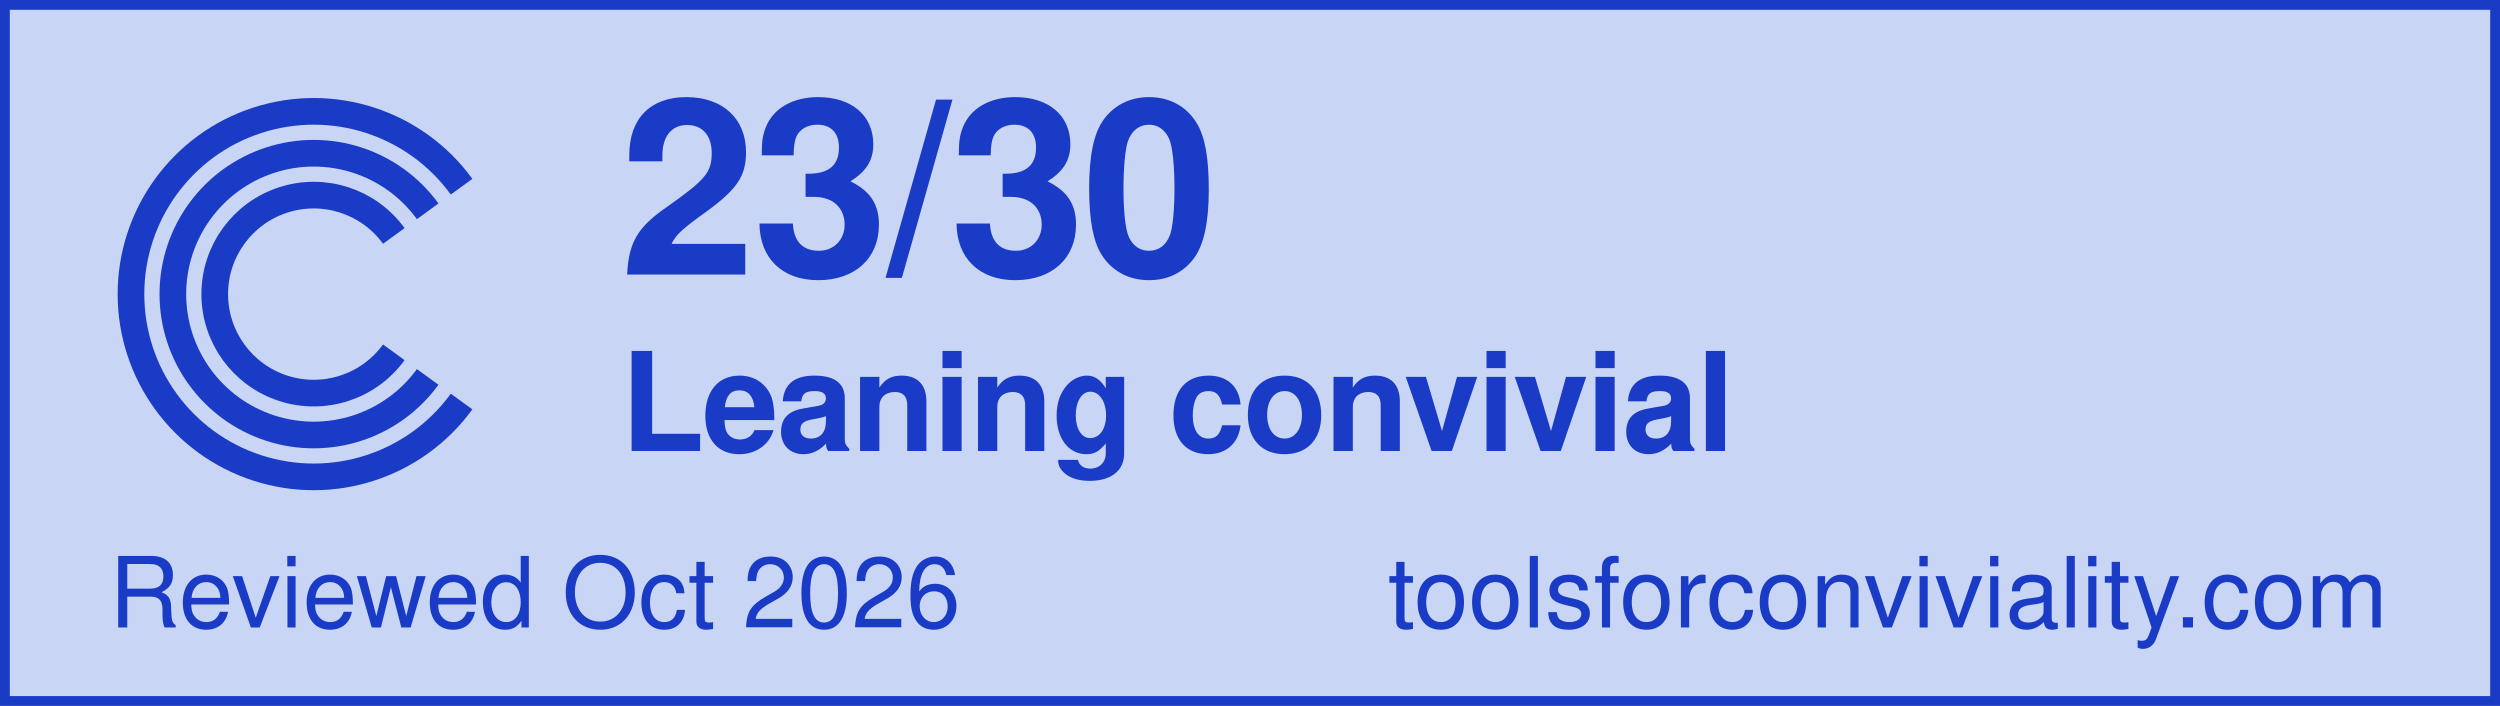
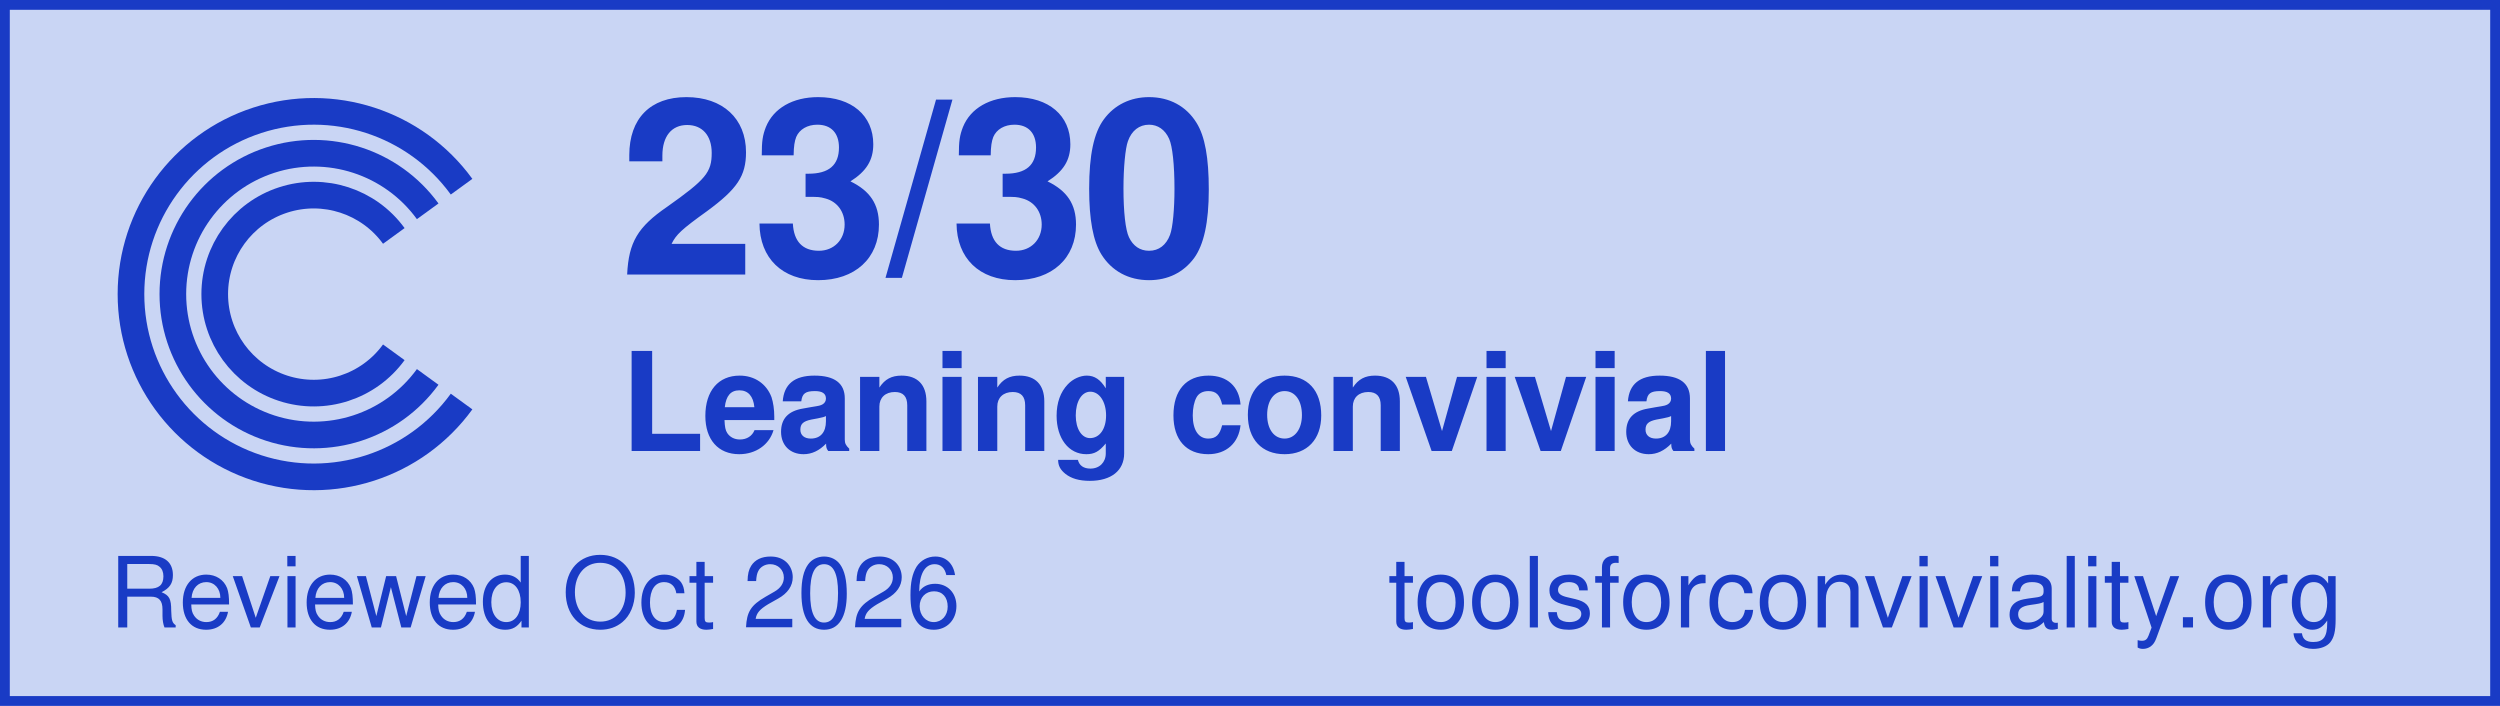
<svg xmlns="http://www.w3.org/2000/svg" width="255" height="72" viewBox="0 0 255 72" role="img" aria-labelledby="title desc">
  <rect width="255" height="72" fill="#c9d5f4" />
  <rect x="0.5" y="0.5" width="254" height="71" fill="none" stroke="#193bc5" stroke-width="1" />
  <g id="label" fill="#193bc5">
    <g id="c-mark" color="#193bc5" transform="translate(5.087379 5.145631) scale(0.1941748)">
      <path d="M216.266 71.573 A96 96 0 1 0 216.266 184.427" fill="none" stroke="currentColor" stroke-width="14" stroke-linecap="butt" stroke-linejoin="round" />
      <path d="M198.467 84.504 A74 74 0 1 0 198.467 171.496" fill="none" stroke="currentColor" stroke-width="14" stroke-linecap="butt" stroke-linejoin="round" />
      <path d="M180.669 97.435 A52 52 0 1 0 180.669 158.565" fill="none" stroke="currentColor" stroke-width="14" stroke-linecap="butt" stroke-linejoin="round" />
    </g>
    <text id="score" x="63.219" y="28" font-family="Helvetica, Arial, sans-serif" font-size="25" font-weight="700" letter-spacing="-0.375">23/30</text>
    <text id="verdict" x="63.3" y="46" font-family="Helvetica, Arial, sans-serif" font-size="14" font-weight="700" letter-spacing="-0.21">Leaning convivial</text>
    <text id="review-date" x="11.121" y="64" font-family="Helvetica, Arial, sans-serif" font-size="10" font-weight="400" letter-spacing="0">Reviewed Oct 2026</text>
-     <text id="attribution" x="141.574" y="64" font-family="Helvetica, Arial, sans-serif" font-size="10" font-weight="400" letter-spacing="0">toolsforconviviality.com</text>
+     <text id="attribution" x="141.574" y="64" font-family="Helvetica, Arial, sans-serif" font-size="10" font-weight="400" letter-spacing="0">toolsforconviviality.org</text>
  </g>
</svg>
